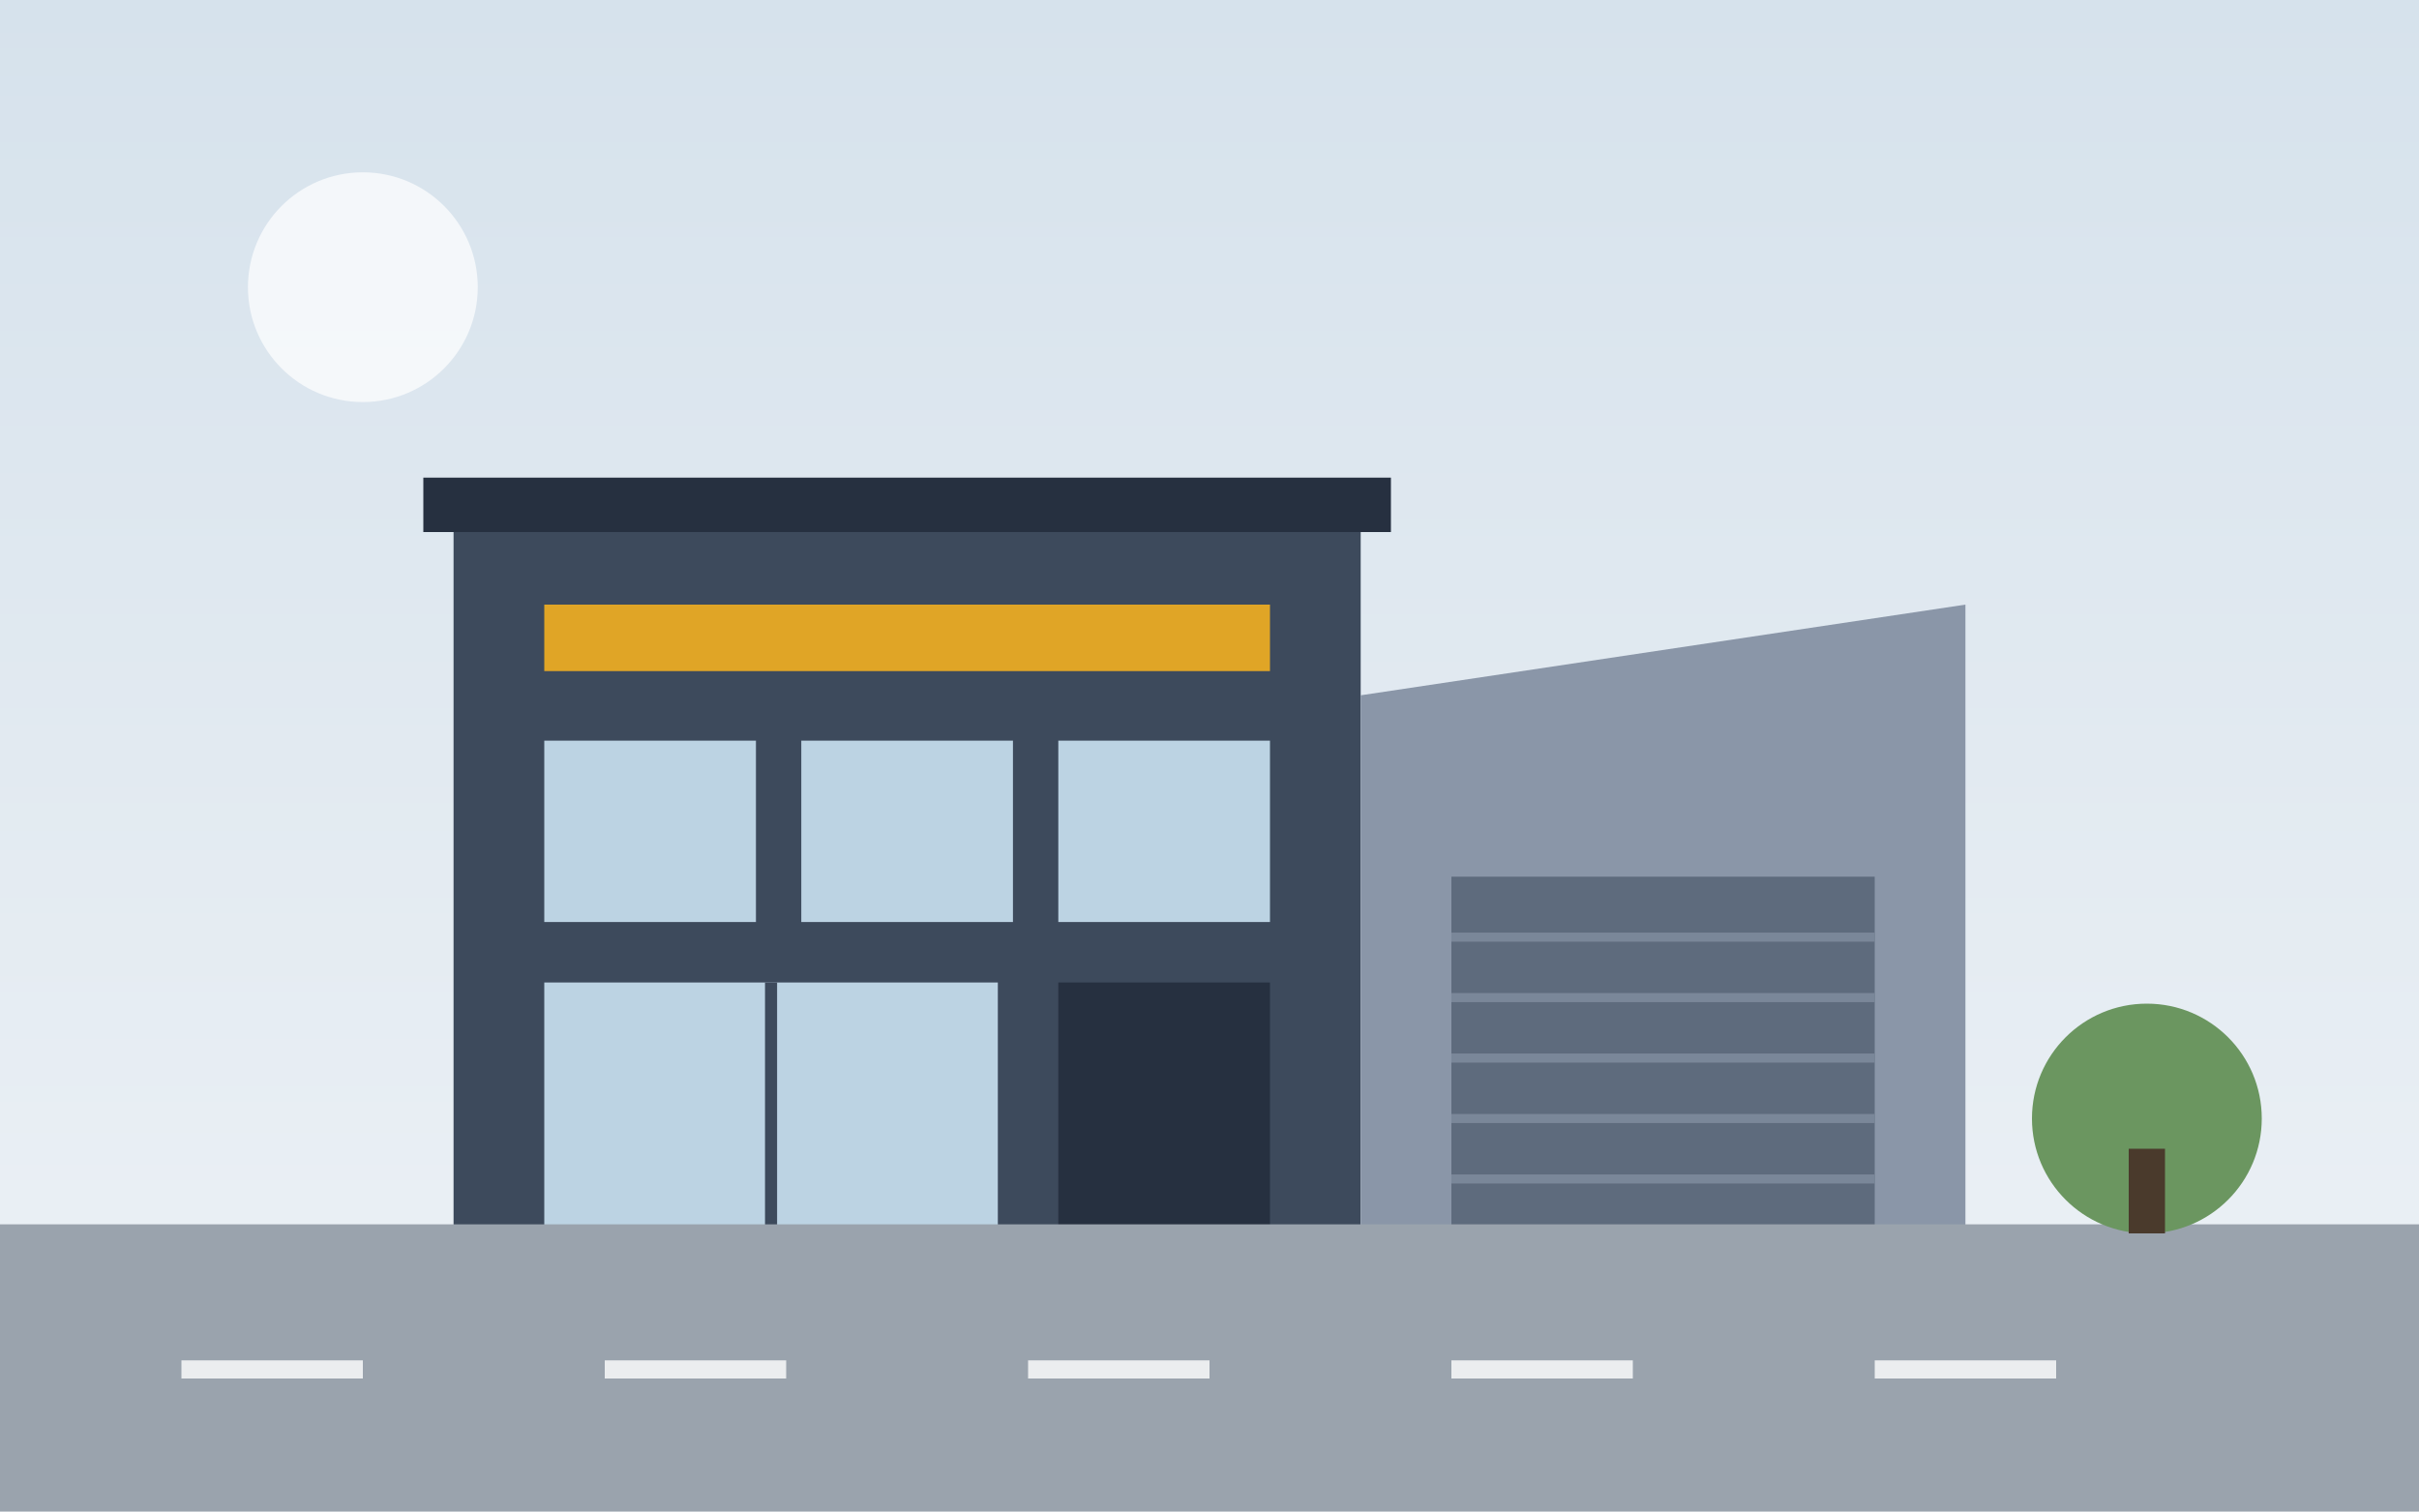
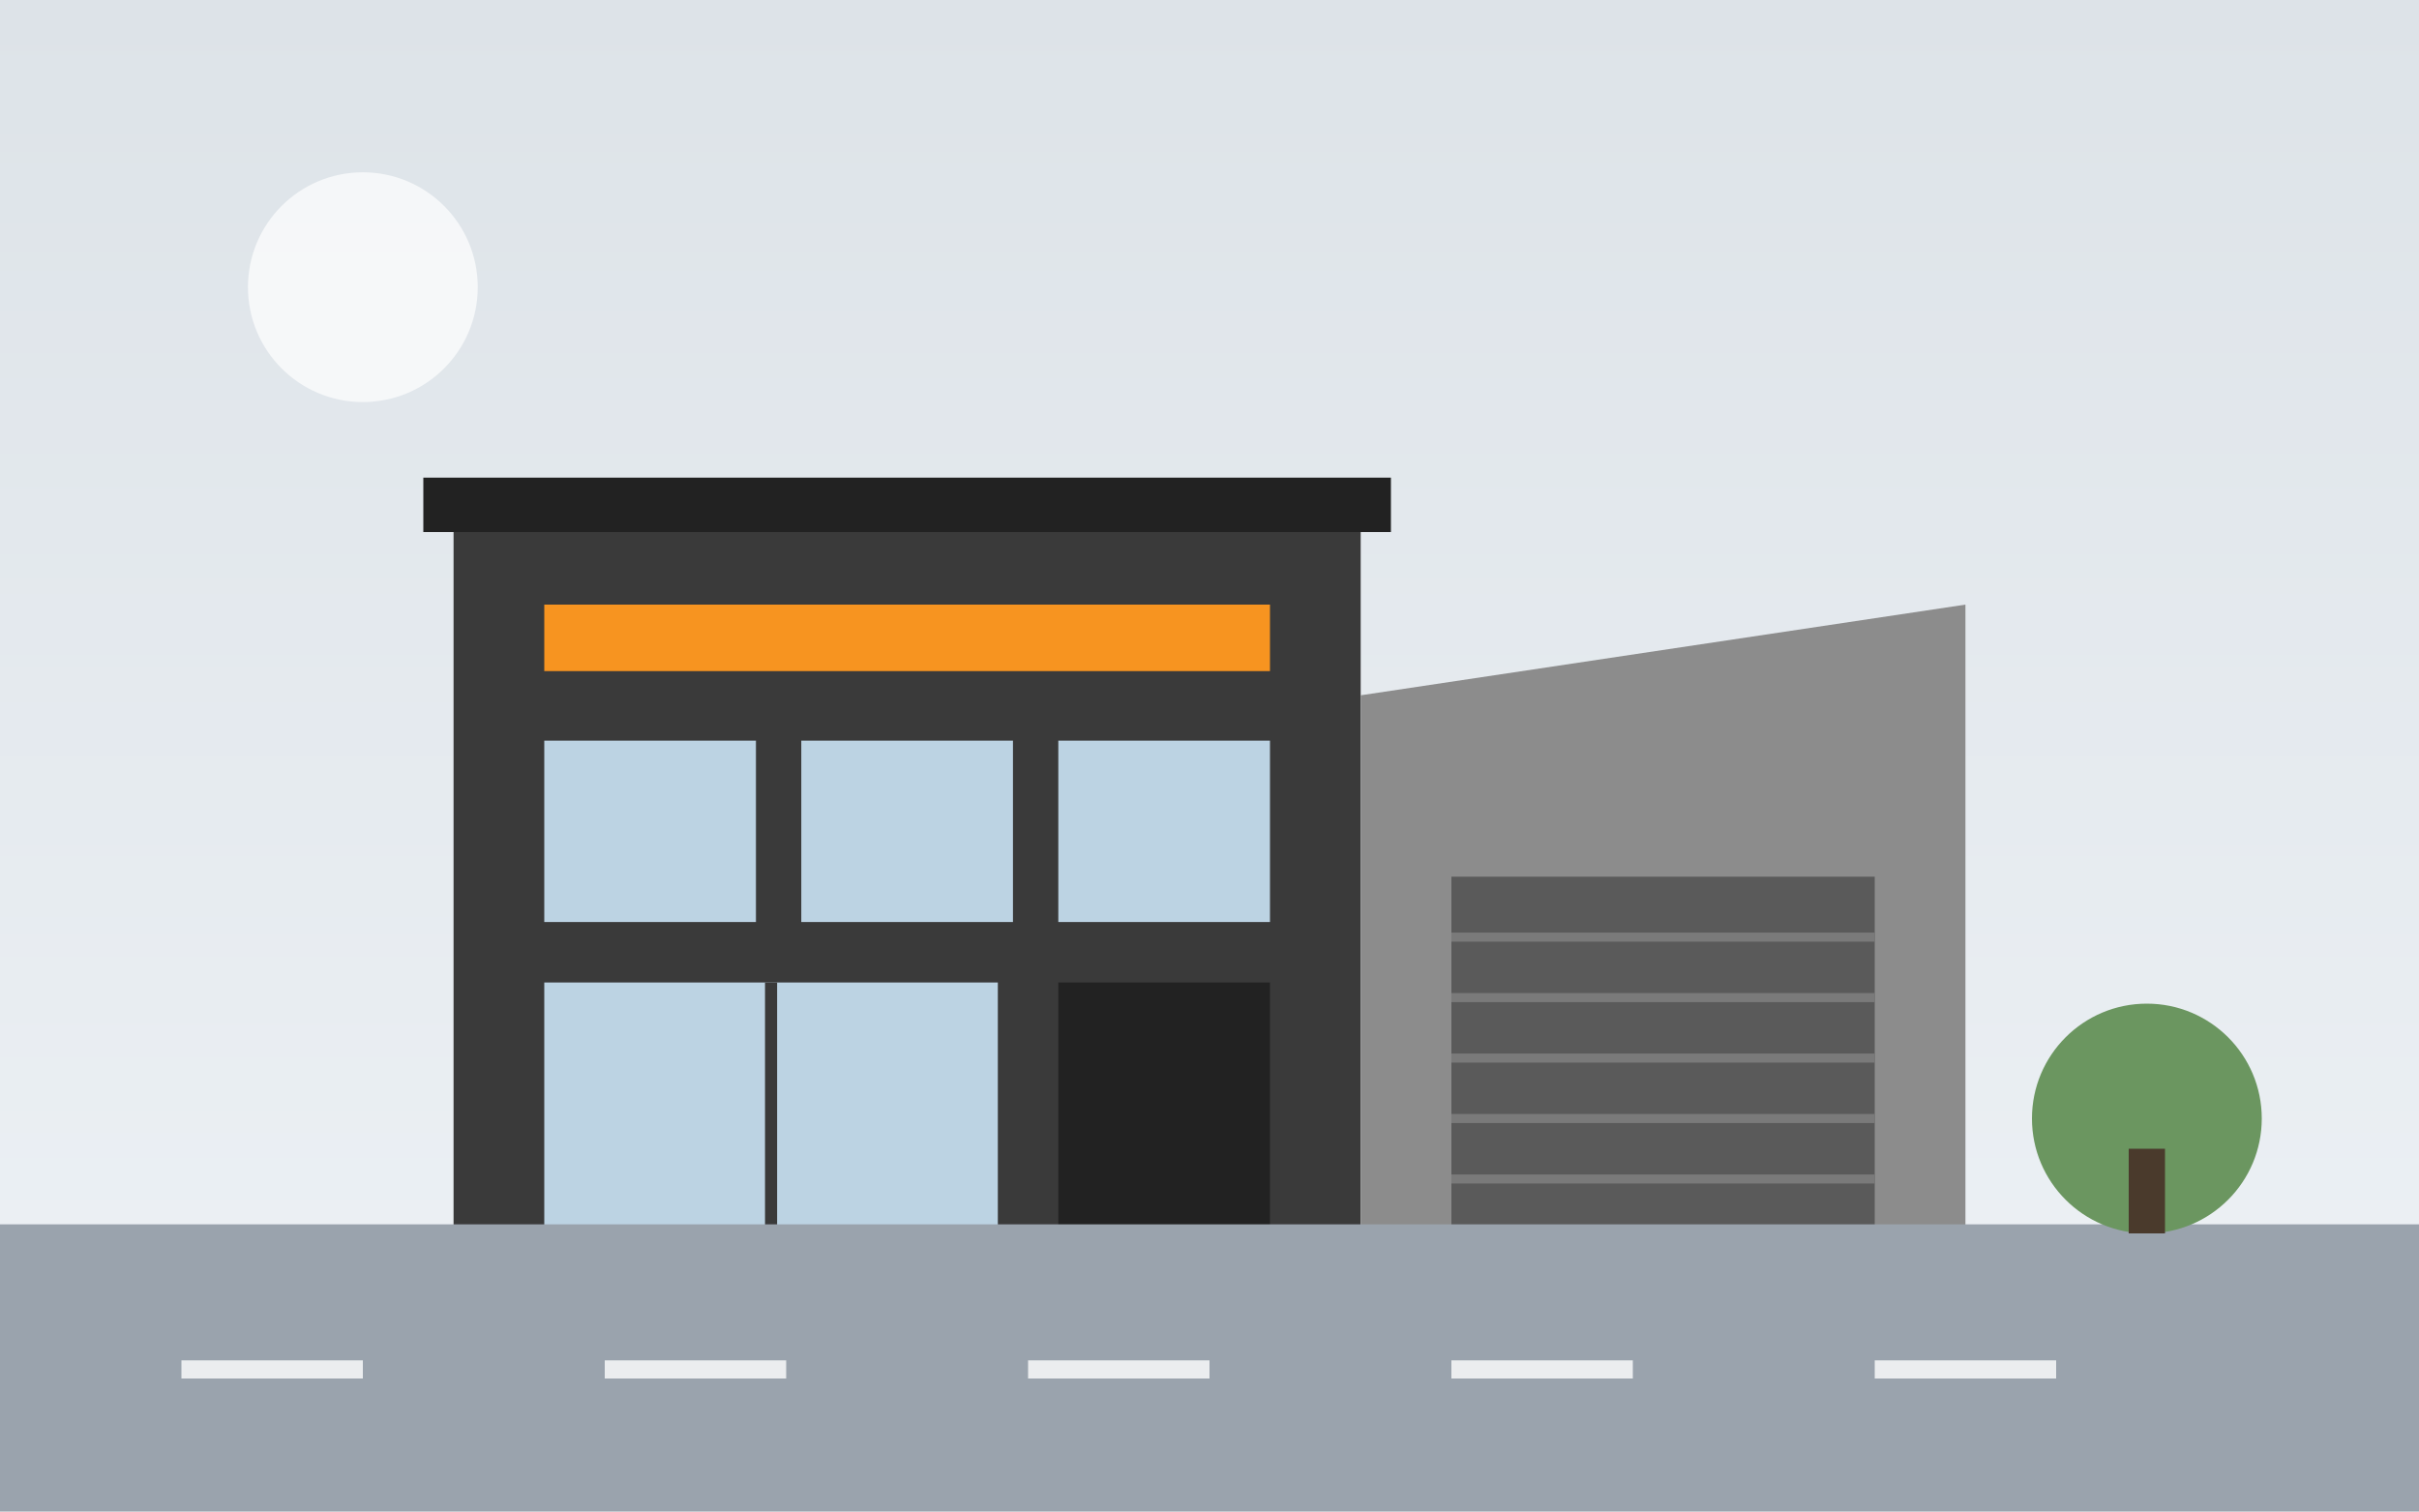
<svg xmlns="http://www.w3.org/2000/svg" viewBox="0 0 800 500" role="img" aria-label="Illustration of a light commercial building">
  <defs>
    <linearGradient id="s" x1="0" y1="0" x2="0" y2="1">
-       <stop offset="0" stop-color="#d6e2ec" />
+       <stop offset="0" stop-color="#dde3e8" />
      <stop offset="1" stop-color="#eef2f6" />
    </linearGradient>
  </defs>
  <rect width="800" height="500" fill="url(#s)" />
  <circle cx="120" cy="95" r="38" fill="#fff" opacity=".7" />
-   <rect x="150" y="170" width="300" height="240" fill="#3d4a5c" />
-   <rect x="140" y="158" width="320" height="18" fill="#263040" />
-   <rect x="180" y="200" width="240" height="22" fill="#e0a526" />
+   <rect x="150" y="170" width="300" height="240" fill="#3a3a3a" />
+   <rect x="140" y="158" width="320" height="18" fill="#222222" />
+   <rect x="180" y="200" width="240" height="22" fill="#F79420" />
  <rect x="180" y="245" width="70" height="60" fill="#bcd3e3" />
  <rect x="265" y="245" width="70" height="60" fill="#bcd3e3" />
  <rect x="350" y="245" width="70" height="60" fill="#bcd3e3" />
  <rect x="180" y="325" width="150" height="85" fill="#bcd3e3" />
-   <line x1="255" y1="325" x2="255" y2="410" stroke="#3d4a5c" stroke-width="4" />
-   <rect x="350" y="325" width="70" height="85" fill="#263040" />
-   <path d="M450 230 L650 200 V410 H450Z" fill="#8a96a8" />
-   <rect x="480" y="290" width="140" height="120" fill="#5e6b7d" />
-   <g stroke="#7a8799" stroke-width="3">
+   <line x1="255" y1="325" x2="255" y2="410" stroke="#3a3a3a" stroke-width="4" />
+   <rect x="350" y="325" width="70" height="85" fill="#222222" />
+   <path d="M450 230 L650 200 V410 H450Z" fill="#8c8c8c" />
+   <rect x="480" y="290" width="140" height="120" fill="#5a5a5a" />
+   <g stroke="#7a7a7a" stroke-width="3">
    <line x1="480" y1="310" x2="620" y2="310" />
    <line x1="480" y1="330" x2="620" y2="330" />
    <line x1="480" y1="350" x2="620" y2="350" />
    <line x1="480" y1="370" x2="620" y2="370" />
    <line x1="480" y1="390" x2="620" y2="390" />
  </g>
  <rect y="405" width="800" height="95" fill="#9aa3ad" />
  <g fill="#fff" opacity=".8">
    <rect x="60" y="450" width="60" height="6" />
    <rect x="200" y="450" width="60" height="6" />
    <rect x="340" y="450" width="60" height="6" />
    <rect x="480" y="450" width="60" height="6" />
    <rect x="620" y="450" width="60" height="6" />
  </g>
  <circle cx="710" cy="370" r="38" fill="#6b9660" />
  <rect x="704" y="380" width="12" height="28" fill="#4a3a2c" />
</svg>
